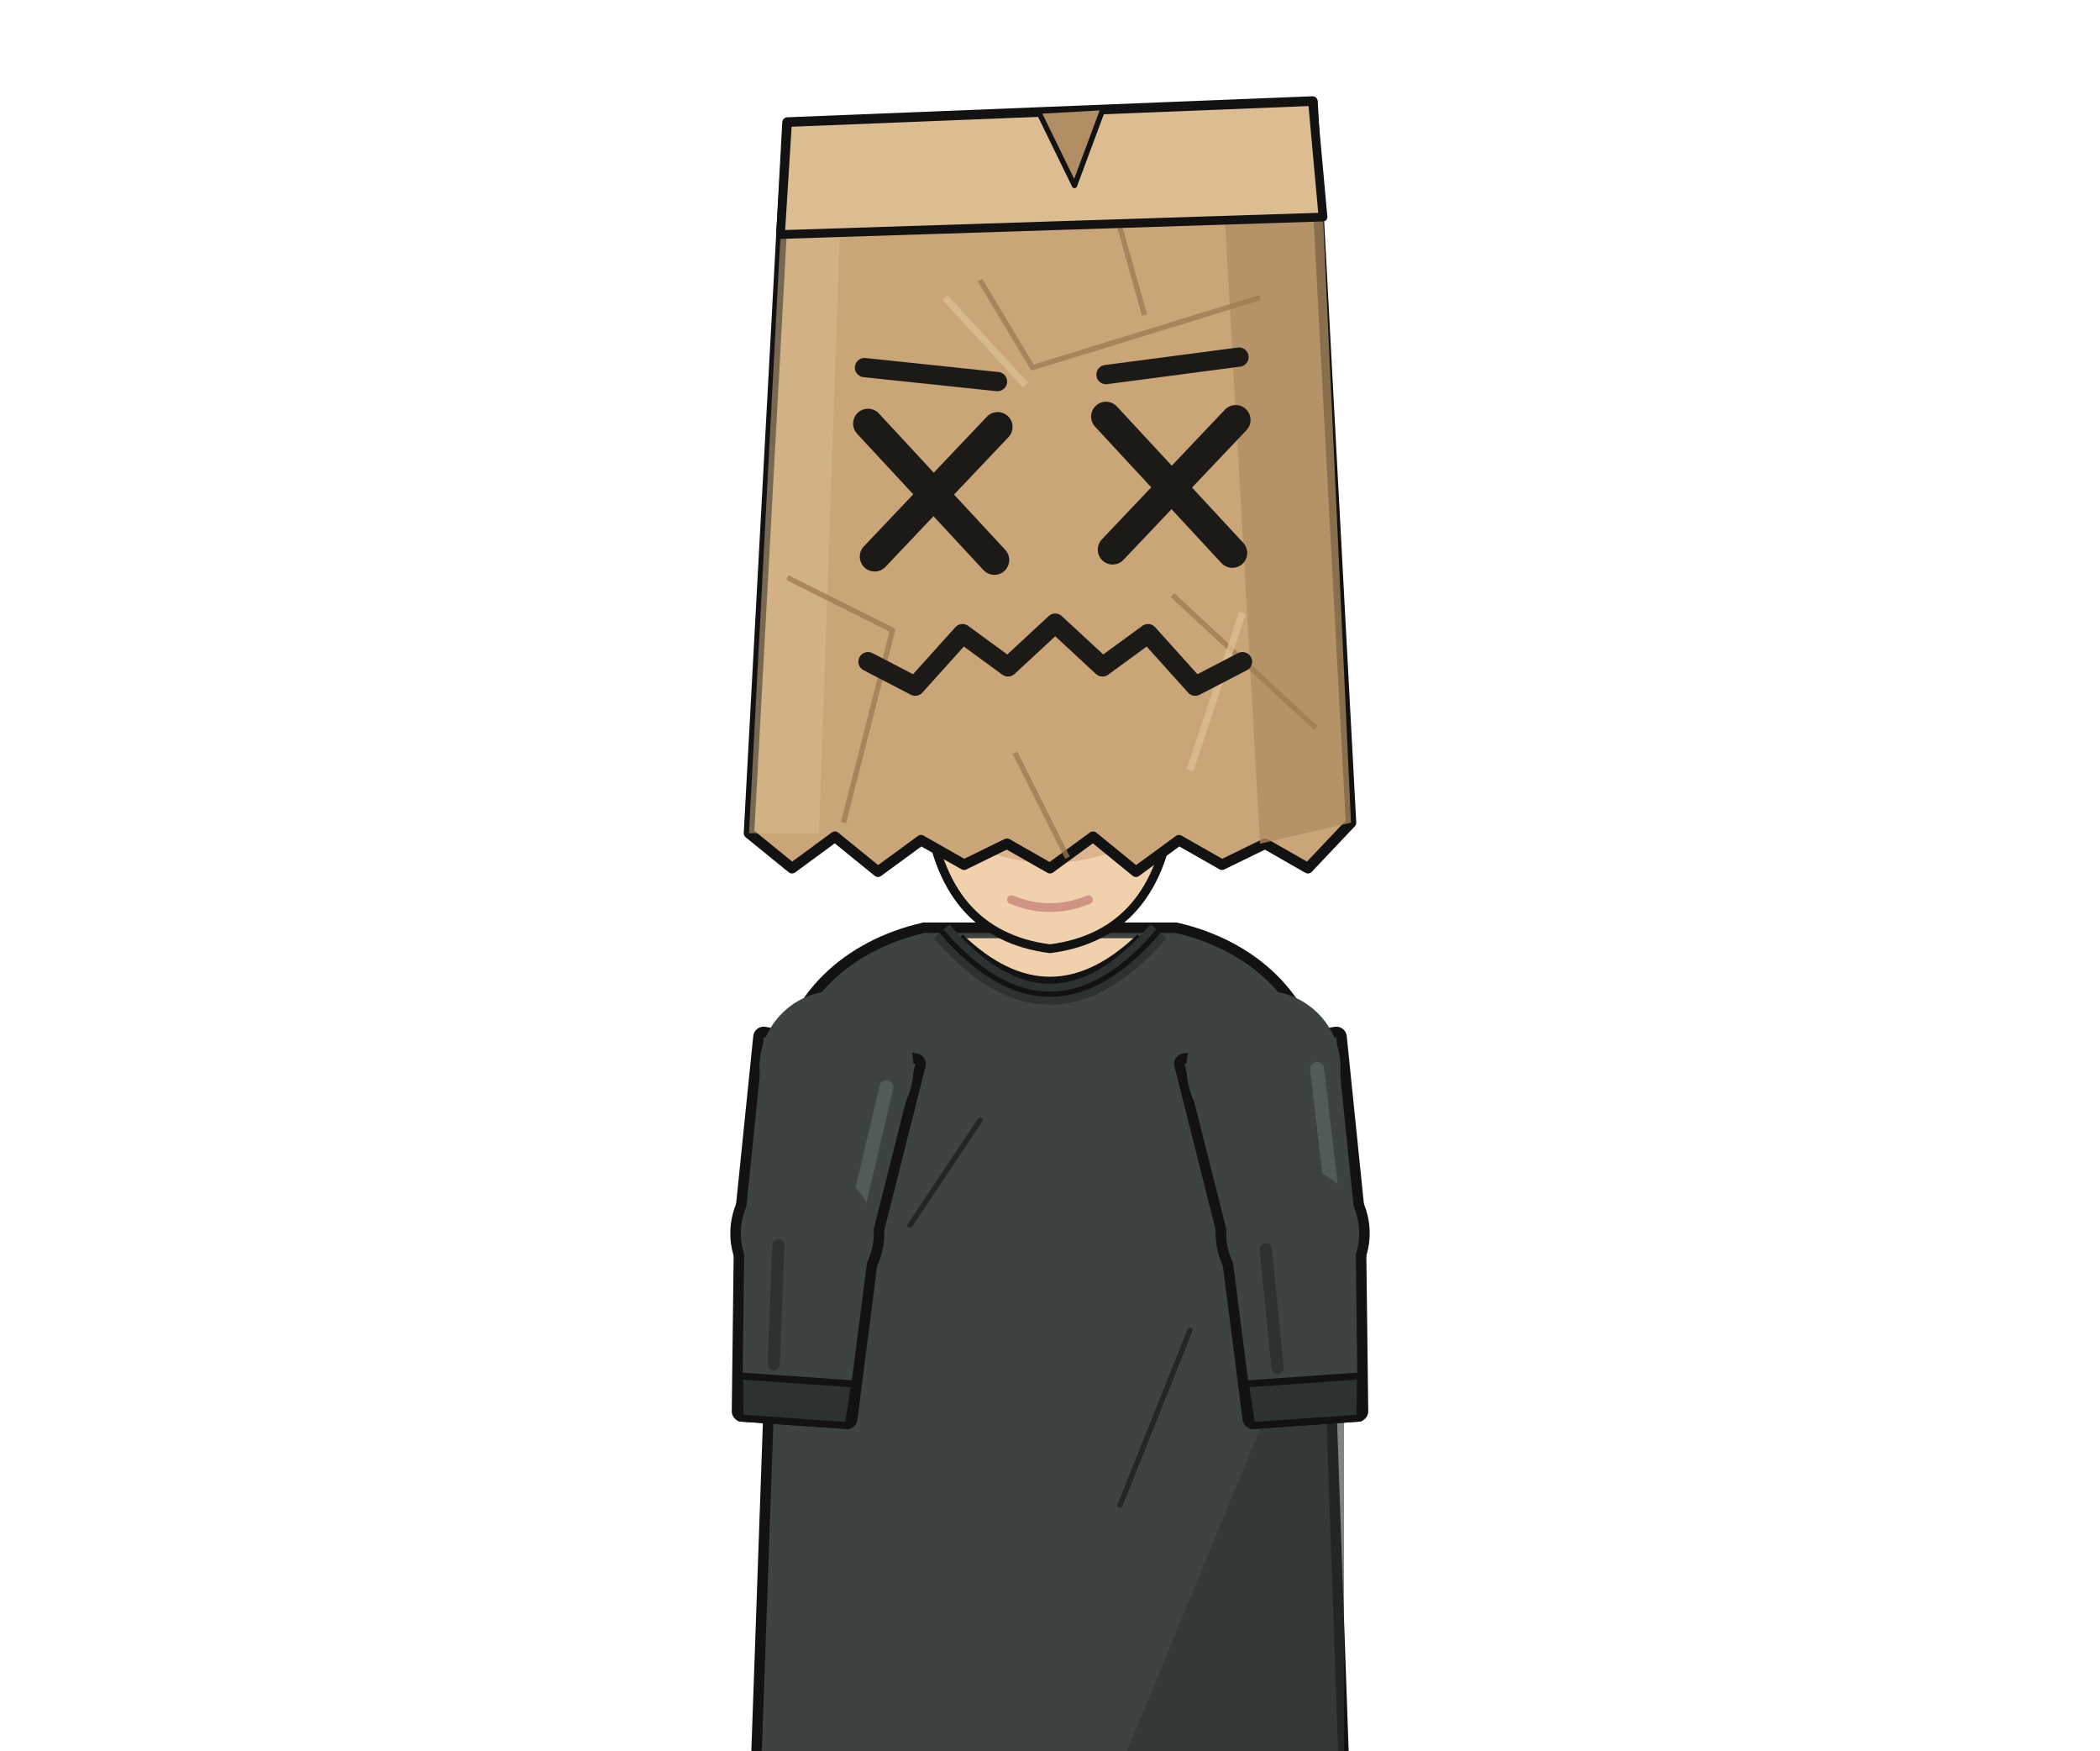
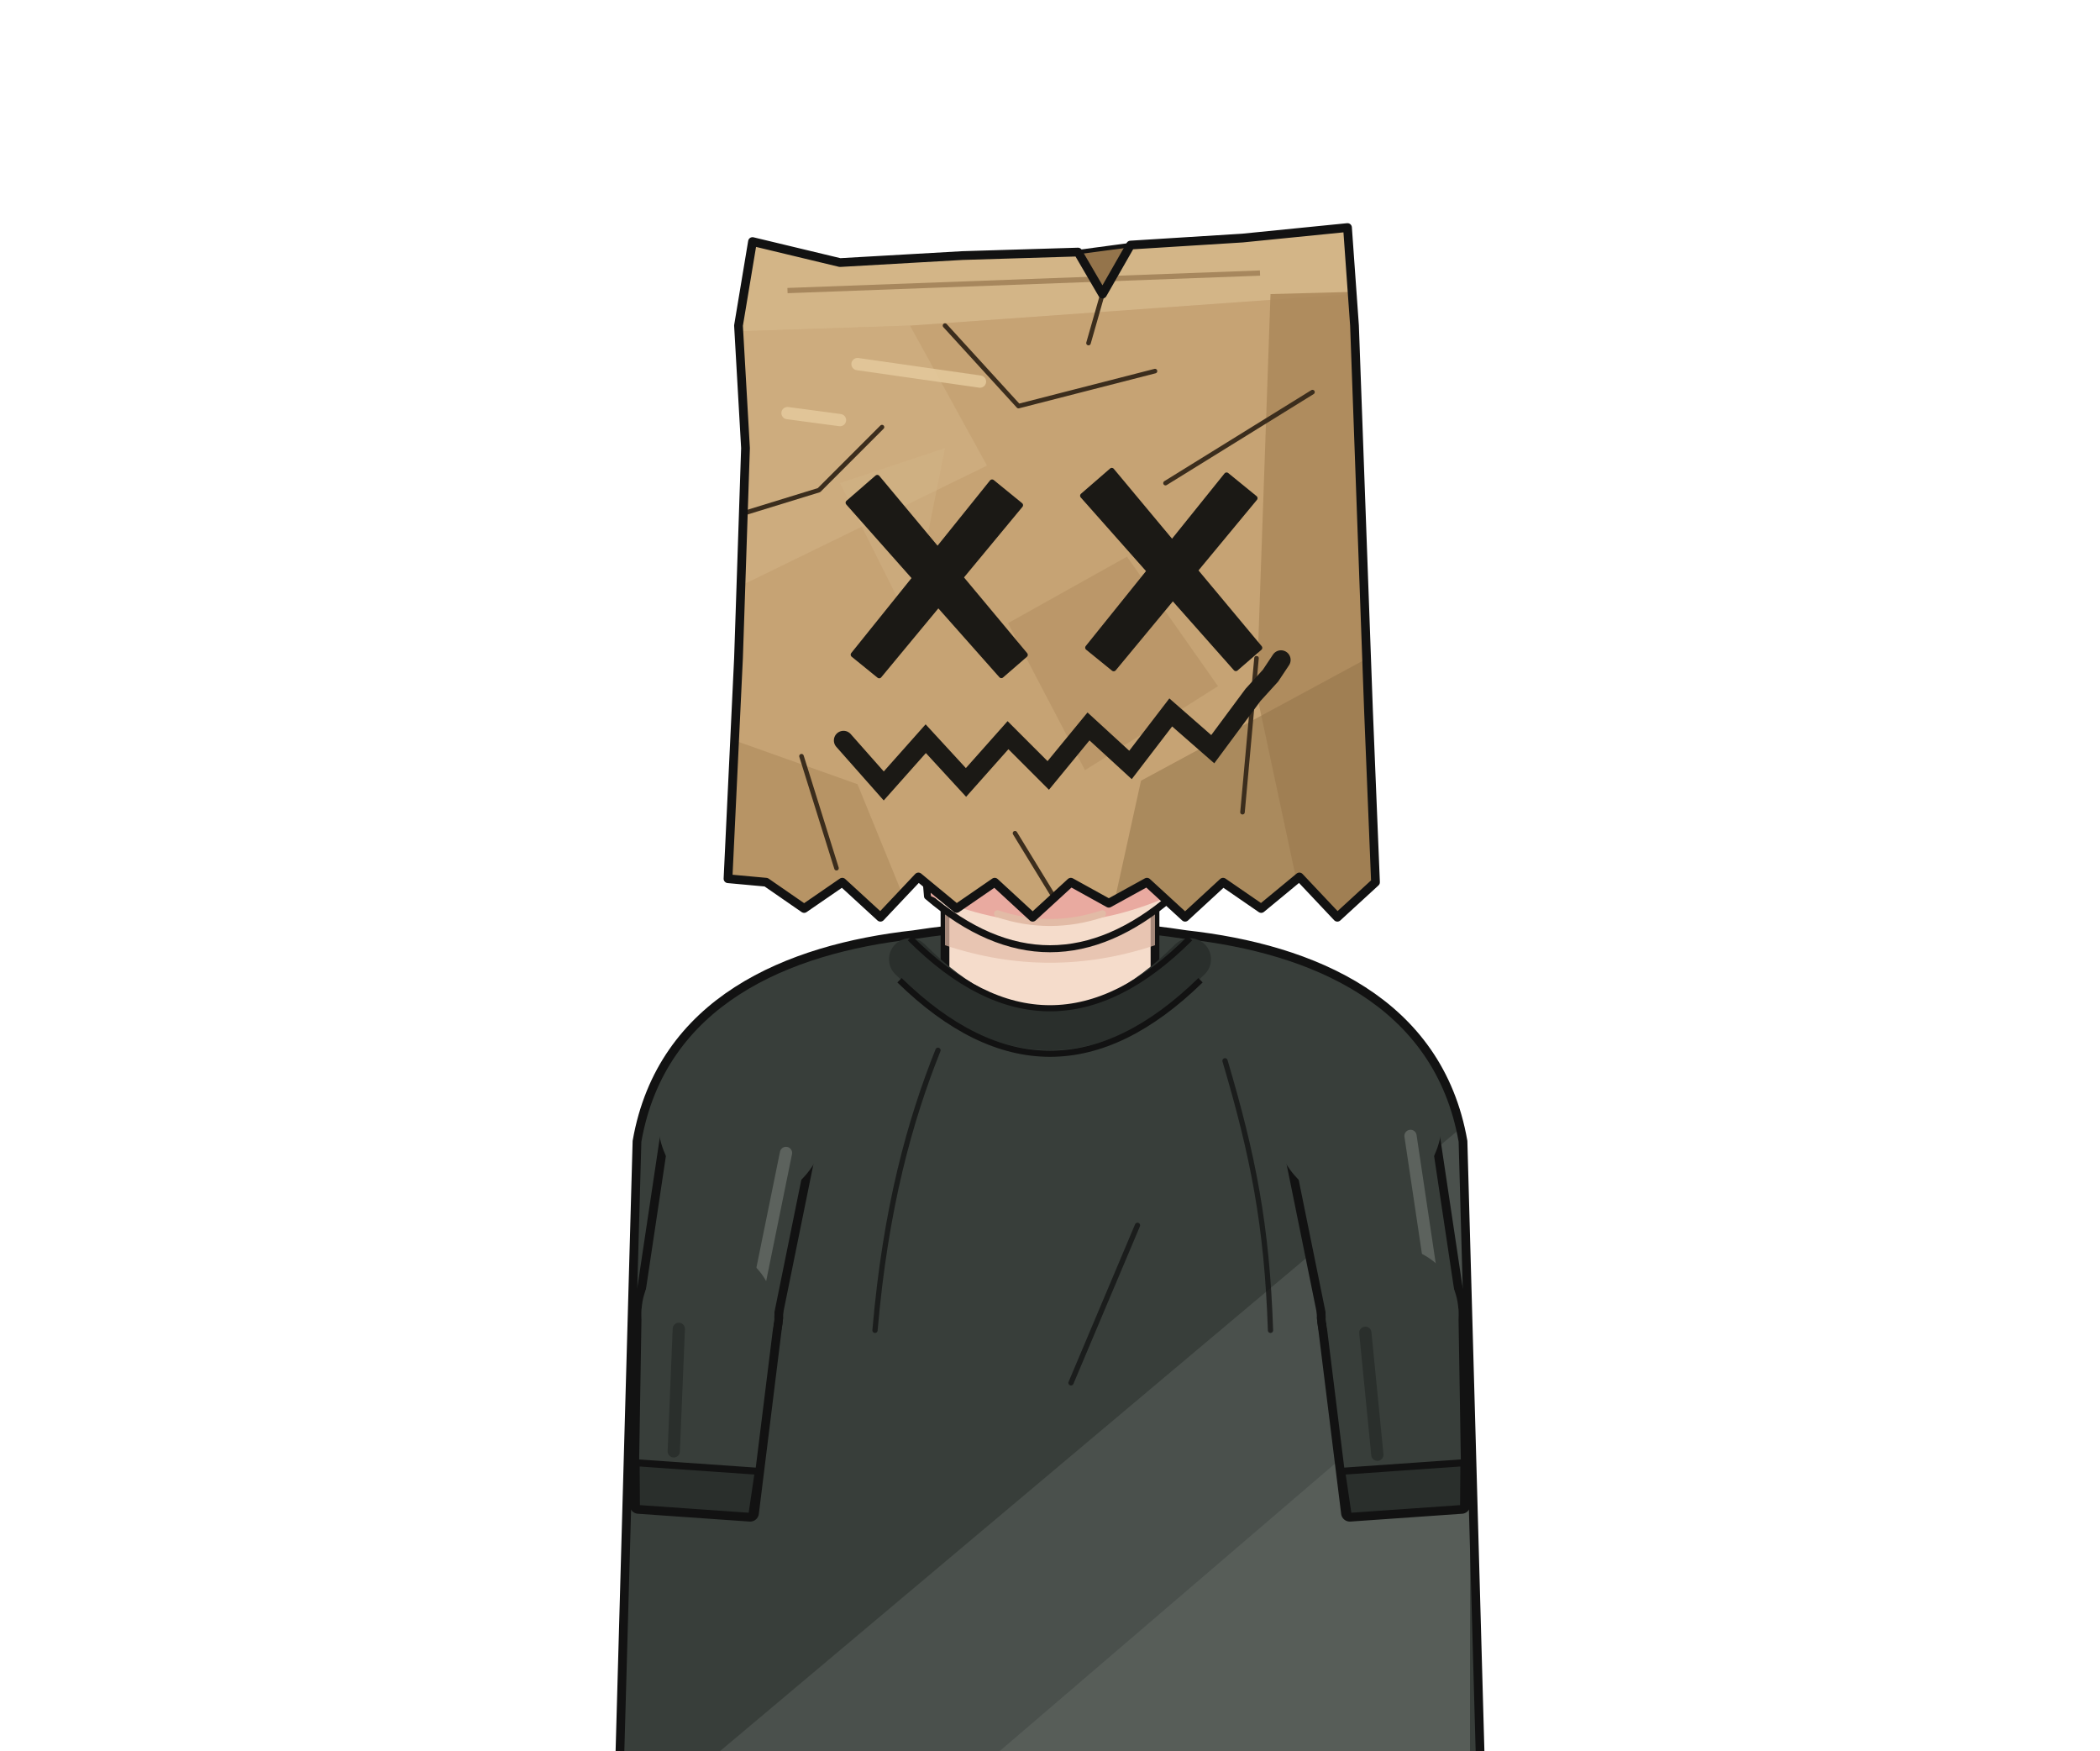
<svg xmlns="http://www.w3.org/2000/svg" viewBox="0 0 1200 1000" width="1200" height="1000">
  <g id="pres-body">
-     <path d="M568,470 L566,552 Q600,566 634,552 L632,470 Z" fill="#f1d0ac" stroke="#121212" stroke-width="6" />
-     <path d="M568,488 Q600,520 632,488 L632,470 L568,470 Z" fill="#dcb48e" opacity="0.8" />
-     <path d="M528,530 C484,540 452,570 446,612 L432,1010 L768,1010 L754,612 C748,570 716,540 672,530 Z" fill="#3d4440" stroke="#121212" stroke-width="6" stroke-linejoin="round" />
-     <path d="M640,1010 L768,700 L768,1010 Z" fill="#2c3230" opacity="0.6" />
-     <path d="M548,536 Q600,586 652,536" fill="#f1d0ac" stroke="#121212" stroke-width="6" />
-     <path d="M538,532 Q600,604 662,532" stroke="#2c3230" stroke-width="12" fill="none" />
-     <path d="M538,532 Q600,604 662,532" stroke="#121212" stroke-width="3" fill="none" />
-     <path d="M520,700 L560,640 M680,760 L640,860" stroke="#121212" stroke-width="3" fill="none" stroke-linecap="round" opacity="0.6" />
-     <g id="head" transform="translate(600 320)">
-       <path d="M-70,140 Q-62,214 0,222 Q62,214 70,140 Z" fill="#f1d0ac" stroke="#121212" stroke-width="5" />
-       <path d="M-68,150 Q0,196 68,150 L70,140 L-70,140 Z" fill="#dcb48e" />
-       <path d="M-22,194 Q0,203 22,194" stroke="#c07a72" stroke-width="5" fill="none" stroke-linecap="round" opacity="0.7" />
-       <path d="M-150.0,-250.0 L150.0,-262.0 L172.0,150.0 L147.4,176.0 L122.9,162.0 L98.3,174.0 L73.7,160.0 L49.1,178.0 L24.6,158.0 L0.0,176.0 L-24.6,162.0 L-49.1,174.0 L-73.7,160.0 L-98.3,178.0 L-122.9,158.0 L-147.4,176.0 L-172.0,156.0 Z" fill="#c9a578" stroke="#121212" stroke-width="6" stroke-linejoin="round" />
-       <path d="M100,-194 L156,-196 L172,150 L120,162 Z" fill="#b08d62" opacity="0.75" />
-       <path d="M-154,-186 L-120,-188 L-132,156 L-172,156 Z" fill="#dcbd92" opacity="0.5" />
-       <path d="M-40,-160 L-10,-110 L120,-150 M-150,10 L-90,40 L-118,150 M70,20 L152,96 M40,-190 L54,-140 M-20,110 L10,170" stroke="#9c7a51" stroke-width="3" fill="none" opacity="0.75" stroke-linejoin="round" />
-       <path d="M-60,-150 L-14,-100 M110,30 L80,120" stroke="#dcbd92" stroke-width="4" fill="none" opacity="0.8" />
-       <path d="M-150,-250 L150,-262 L156,-196 L-154,-186 Z" fill="#dcbd92" stroke="#121212" stroke-width="5" stroke-linejoin="round" />
-       <path d="M-6,-255 L14,-214 L30,-257" fill="#b08d62" stroke="#121212" stroke-width="3" stroke-linejoin="round" />
-       <g id="eyes-open">
-         <path d="M-104,-78 L-31.8,-0.1 M-29.9,-76.1 L-100.2,-2" stroke="#1c1a17" stroke-width="17" stroke-linecap="round" />
-         <path d="M32,-82 L104.2,-4.1 M106.1,-80.1 L35.8,-6" stroke="#1c1a17" stroke-width="17" stroke-linecap="round" />
-       </g>
-       <g id="eyes-shut" opacity="0">
-         <path d="M-108,-38 L-26,-40 M30,-42 L112,-44" stroke="#1c1a17" stroke-width="15" stroke-linecap="round" />
+     <clipPath id="swclip">
+       <path d="M522,534 Q600,522 678,534 C750,542 822,572 836,652 L846,1010 L354,1010 L364,652 C378,572 450,542 522,534 Z" />
+     </clipPath>
+     <path d="M522,534 Q600,522 678,534 C750,542 822,572 836,652 L846,1010 L354,1010 L364,652 C378,572 450,542 522,534 Z" fill="#383e3a" />
+     <g clip-path="url(#swclip)">
+       <path d="M400,1010 L840,640 L840,1010 Z" fill="#4a504c" />
+       <path d="M560,1010 L840,770 L840,1010 Z" fill="#5c625d" opacity="0.7" />
+     </g>
+     <path d="M522,534 Q600,522 678,534 C750,542 822,572 836,652 L846,1010 L354,1010 L364,652 C378,572 450,542 522,534 Z" fill="none" stroke="#121212" stroke-width="5" stroke-linejoin="round" />
+     <path d="M540,470 L540,580 Q600,604 660,580 L660,470 Z" fill="#f5dccb" stroke="#121212" stroke-width="5" />
+     <path d="M540,470 L660,470 L660,540 Q600,560 540,540 Z" fill="#e2bba6" opacity="0.7" />
+     <path d="M520,548 Q600,628 680,548" stroke="#2a2f2c" stroke-width="24" fill="none" stroke-linecap="round" />
+     <path d="M520,536 Q600,616 680,536" stroke="#121212" stroke-width="3.5" fill="none" />
+     <path d="M514,560 Q600,644 686,560" stroke="#121212" stroke-width="3.5" fill="none" />
+     <path d="M536,600 C520,640 506,690 500,760 M700,606 C716,660 724,700 726,760 M650,700 L612,790" stroke="#121212" stroke-width="3" fill="none" stroke-linecap="round" opacity="0.75" />
+     <g id="head" transform="translate(600 336)">
+       <path d="M-74,130 L74,130 L70,176 Q0,236 -70,176 Z" fill="#f5dccb" stroke="#121212" stroke-width="4" stroke-linejoin="round" />
+       <path d="M-70,130 L70,130 L68,176 Q0,206 -68,176 Z" fill="#e9aaa0" />
+       <path d="M-30,186 Q0,196 30,186" stroke="#e2bba6" stroke-width="4" fill="none" stroke-linecap="round" />
+       <clipPath id="bagclip">
+         <path d="M-170.0,-198.0 L-120.0,-186.0 L-50.0,-190.0 L16.0,-192.0 L30.0,-168.0 L46.0,-196.0 L110.0,-200.0 L170.0,-206.0 L174.0,-150.0 L178.0,-40.0 L182.0,70.0 L186.0,168.0 L164.2,188.0 L142.5,165.0 L120.7,183.0 L98.9,168.0 L77.2,188.0 L55.4,168.0 L33.6,180.0 L11.9,168.0 L-9.9,188.0 L-31.6,168.0 L-53.4,183.0 L-75.2,165.0 L-96.9,188.0 L-118.7,168.0 L-140.5,183.0 L-162.2,168.0 L-184.0,166.0 L-178.0,40.0 L-174.0,-80.0 L-178.0,-150.0 Z" />
+       </clipPath>
+       <path d="M-170.0,-198.0 L-120.0,-186.0 L-50.0,-190.0 L16.0,-192.0 L30.0,-168.0 L46.0,-196.0 L110.0,-200.0 L170.0,-206.0 L174.0,-150.0 L178.0,-40.0 L182.0,70.0 L186.0,168.0 L164.2,188.0 L142.5,165.0 L120.7,183.0 L98.9,168.0 L77.2,188.0 L55.4,168.0 L33.6,180.0 L11.9,168.0 L-9.9,188.0 L-31.6,168.0 L-53.4,183.0 L-75.2,165.0 L-96.9,188.0 L-118.7,168.0 L-140.5,183.0 L-162.2,168.0 L-184.0,166.0 L-178.0,40.0 L-174.0,-80.0 L-178.0,-150.0 Z" fill="#c6a374" />
+       <g clip-path="url(#bagclip)">
+         <path d="M-200.0,-230.0 L200.0,-230.0 L200.0,-170.0 L60.0,-160.0 L-80.0,-150.0 L-200.0,-146.0 Z" fill="#d5b78a" opacity="0.9" />
+         <path d="M-200.0,-146.0 L-80.0,-150.0 L-36.0,-70.0 L-200.0,10.0 Z" fill="#d5b78a" opacity="0.45" />
+         <path d="M126.0,-168.0 L200.0,-170.0 L200.0,210.0 L150.0,210.0 L118.0,60.0 Z" fill="#ad8a5c" opacity="0.9" />
+         <path d="M52.0,110.0 L200.0,30.0 L200.0,210.0 L30.0,210.0 Z" fill="#94744b" opacity="0.55" />
+         <path d="M-24.0,20.0 L44.0,-18.0 L96.0,56.0 L20.0,104.0 Z" fill="#ad8a5c" opacity="0.45" />
+         <path d="M-200.0,80.0 L-110.0,112.0 L-70.0,210.0 L-200.0,210.0 Z" fill="#ad8a5c" opacity="0.6" />
+         <path d="M-120.0,-60.0 L-60.0,-80.0 L-80.0,20.0 Z" fill="#d5b78a" opacity="0.35" />
+         <path d="M-184,-40 L-132,-56 L-96,-92 M-60,-150 L-18,-104 L60,-124 M118,40 L110,128 M-142,96 L-122,160 M66,-60 L150,-112 M-20,140 L2,176 M30,-168 L22,-140" stroke="#3b2d1d" stroke-width="2.6" fill="none" stroke-linejoin="round" stroke-linecap="round" />
+         <path d="M-150,-170 L120,-180" stroke="#94744b" stroke-width="3" fill="none" opacity="0.7" />
+         <path d="M-110,-128 L-40,-118 M-150,-100 L-120,-96" stroke="#e6cc9f" stroke-width="7" fill="none" stroke-linecap="round" opacity="0.8" />
+       </g>
+       <path d="M16,-192 L30,-168 L46,-196 Z" fill="#94744b" stroke="#121212" stroke-width="2.5" stroke-linejoin="round" />
+       <path d="M-170.0,-198.0 L-120.0,-186.0 L-50.0,-190.0 L16.0,-192.0 L30.0,-168.0 L46.0,-196.0 L110.0,-200.0 L170.0,-206.0 L174.0,-150.0 L178.0,-40.0 L182.0,70.0 L186.0,168.0 L164.2,188.0 L142.5,165.0 L120.7,183.0 L98.9,168.0 L77.2,188.0 L55.4,168.0 L33.6,180.0 L11.9,168.0 L-9.9,188.0 L-31.6,168.0 L-53.4,183.0 L-75.2,165.0 L-96.9,188.0 L-118.7,168.0 L-140.5,183.0 L-162.2,168.0 L-184.0,166.0 L-178.0,40.0 L-174.0,-80.0 L-178.0,-150.0 Z" fill="none" stroke="#121212" stroke-width="5" stroke-linejoin="round" />
+       <g id="xeyes">
+         <g id="eyes-open">
+           <path d="M-115.3,-48.8 L-27.8,49.9 L-14.2,38.1 L-98.7,-63.2 Z" fill="#1b1915" stroke="#1b1915" stroke-width="3" stroke-linejoin="round" />
+           <path d="M-33.1,-60.6 L-112.4,38.0 L-97.6,50.0 L-16.9,-47.4 Z" fill="#1b1915" stroke="#1b1915" stroke-width="3" stroke-linejoin="round" />
+           <path d="M18.7,-52.8 L106.2,45.9 L119.8,34.1 L35.3,-67.2 Z" fill="#1b1915" stroke="#1b1915" stroke-width="3" stroke-linejoin="round" />
+           <path d="M100.9,-64.6 L21.6,34.0 L36.4,46.0 L117.1,-51.4 Z" fill="#1b1915" stroke="#1b1915" stroke-width="3" stroke-linejoin="round" />
+         </g>
+         <g id="eyes-shut" opacity="0">
+           <g transform="translate(-64 -6) scale(1 0.28) translate(64 6)">
+             <path d="M-115.3,-48.8 L-27.8,49.9 L-14.2,38.1 L-98.7,-63.2 Z" fill="#1b1915" stroke="#1b1915" stroke-width="3" stroke-linejoin="round" />
+             <path d="M-33.1,-60.6 L-112.4,38.0 L-97.6,50.0 L-16.9,-47.4 Z" fill="#1b1915" stroke="#1b1915" stroke-width="3" stroke-linejoin="round" />
+           </g>
+           <g transform="translate(70 -10) scale(1 0.28) translate(-70 10)">
+             <path d="M18.7,-52.8 L106.2,45.9 L119.8,34.1 L35.3,-67.2 Z" fill="#1b1915" stroke="#1b1915" stroke-width="3" stroke-linejoin="round" />
+             <path d="M100.9,-64.6 L21.6,34.0 L36.4,46.0 L117.1,-51.4 Z" fill="#1b1915" stroke="#1b1915" stroke-width="3" stroke-linejoin="round" />
+           </g>
+         </g>
      </g>
      <g id="m-closed" class="mth" opacity="0">
-         <path d="M-104,58 L-77,82 L-50,58 L-24,82 L3,58 L30,82 L56,58 L83,82 L110,58" stroke="#1c1a17" stroke-width="11" fill="none" stroke-linejoin="round" stroke-linecap="round" />
+         <path d="M-118,89 L-95,111 L-71,88 L-48,110 L-24,87 L-1,107 L22,83 L46,103 L69,78 L93,97 L116,71 L126,63 L132,57" stroke="#1b1915" stroke-width="11" fill="none" stroke-linejoin="miter" stroke-miterlimit="6" stroke-linecap="round" />
      </g>
      <g id="m-o" class="mth" opacity="0">
-         <path d="M-84,49 L-55,67 L-26,49 L3,67 L32,49 L61,67 L90,49 L90,86 Q0,116 -84,86 Z" fill="#1c1a17" stroke="#1c1a17" stroke-width="10" stroke-linejoin="round" />
-         <path d="M-40,90 Q0,104 40,90" stroke="#7a2b2b" stroke-width="10" fill="none" stroke-linecap="round" />
+         <path d="M-118,86 L-95,126 L-71,85 L-48,125 L-24,83 L-1,122 L22,79 L46,117 L69,74 L93,110 L116,66 L126,56 L132,48" stroke="#1b1915" stroke-width="12" fill="none" stroke-linejoin="miter" stroke-miterlimit="6" stroke-linecap="round" />
      </g>
      <g id="m-smile" class="mth" opacity="1">
-         <path d="M-104,58 L-77,72 L-50,42 L-24,61 L3,36 L30,61 L56,42 L83,72 L110,58" stroke="#1c1a17" stroke-width="11" fill="none" stroke-linejoin="round" stroke-linecap="round" />
-       </g>
-       <g id="brows">
-         <g id="browL">
-           <path d="M-106,-110 L-30,-102" stroke="#1c1a17" stroke-width="11" stroke-linecap="round" />
-         </g>
-         <g id="browR">
-           <path d="M32,-106 L108,-116" stroke="#1c1a17" stroke-width="11" stroke-linecap="round" />
-         </g>
-       </g>
-     </g>
-     <g id="armL" transform="rotate(100 478 610)">
-       <g transform="translate(478 610)">
-         <path d="M-10,-44 L100,-36 L100,36 L-10,44 Z" fill="#121212" stroke="#121212" stroke-width="12" stroke-linejoin="round" />
-         <g class="fore" transform="rotate(-6 96 0)">
-           <g transform="translate(96 0)">
-             <path d="M0,-36 L104,-30 L104,30 L0,36 Z" fill="#121212" stroke="#121212" stroke-width="12" stroke-linejoin="round" />
-             <circle r="44" fill="#121212" />
-           </g>
-         </g>
-         <path d="M-10,-44 L100,-36 L100,36 L-10,44 Z" fill="#3d4440" />
-         <circle r="44" fill="#3d4440" />
-         <path d="M6,-30 L77,-26" stroke="#535b56" stroke-width="8" stroke-linecap="round" />
-         <g class="fore" transform="rotate(-6 96 0)">
-           <g transform="translate(96 0)">
+         <path d="M-118,87 L-95,113 L-71,86 L-48,111 L-24,84 L-1,107 L22,79 L46,101 L69,71 L93,92 L116,61 L126,50 L132,41" stroke="#1b1915" stroke-width="11" fill="none" stroke-linejoin="miter" stroke-miterlimit="6" stroke-linecap="round" />
+       </g>
+     </g>
+     <g id="armL" transform="rotate(100 424 640)">
+       <g transform="translate(424 640)">
+         <path d="M0,-40 L116,-37 L116,37 L0,40 Z" fill="#121212" stroke="#121212" stroke-width="10" stroke-linejoin="round" />
+         <g class="fore" transform="rotate(-6 112 0)">
+           <g transform="translate(112 0)">
+             <path d="M0,-38 L112,-32 L112,32 L0,38 Z" fill="#121212" stroke="#121212" stroke-width="10" stroke-linejoin="round" />
+             <circle r="43" fill="#121212" />
+           </g>
+         </g>
+         <path d="M0,-40 L116,-37 L116,37 L0,40 Z" fill="#383e3a" />
+         <circle r="48" fill="#383e3a" />
+         <path d="M14,-28 L90,-26" stroke="#5c625d" stroke-width="7" stroke-linecap="round" />
+         <g class="fore" transform="rotate(-6 112 0)">
+           <g transform="translate(112 0)">
            <g id="armL-point" opacity="0">
-               <g transform="translate(112 0) rotate(90)">
+               <g transform="translate(118 0) rotate(90)">
                <g transform="scale(1.2 1.2)">
                  <g stroke="#121212" fill="none">
                    <path d="M-14.0,-50.0 L-14.0,-104.0" stroke-width="26" stroke-linecap="round" />
                    <path d="M-1.0,-52.0 L-1.0,-60.0" stroke-width="26" stroke-linecap="round" />
                    <path d="M11.0,-52.0 L11.0,-60.0" stroke-width="26" stroke-linecap="round" />
                    <path d="M21.0,-52.0 L21.0,-60.0" stroke-width="26" stroke-linecap="round" />
                    <path d="M-20.0,-24.0 L2.0,-36.0" stroke-width="26" stroke-linecap="round" />
                  </g>
-                   <g fill="#f1d0ac" stroke="#121212" stroke-width="4" stroke-linejoin="round">
-                     <path d="M-27,-4 Q-31,-34 -24,-56 L24,-56 Q31,-34 27,-4 Q20,10 0,12 Q-20,10 -27,-4 Z" />
-                   </g>
-                   <g stroke="#f1d0ac" fill="none">
+                   <g fill="#f5dccb" stroke="#121212" stroke-width="4" stroke-linejoin="round">
+                     <path d="M-27,-4 Q-31,-34 -24,-56 L24,-56 Q31,-34 27,-4 Q20,10 0,12 Q-20,10 -27,-4 Z" />
+                   </g>
+                   <g stroke="#f5dccb" fill="none">
                    <path d="M-14.0,-50.0 L-14.0,-104.0" stroke-width="15" stroke-linecap="round" />
                    <path d="M-1.0,-52.0 L-1.0,-60.0" stroke-width="15" stroke-linecap="round" />
                    <path d="M11.0,-52.0 L11.0,-60.0" stroke-width="15" stroke-linecap="round" />
                    <path d="M21.0,-52.0 L21.0,-60.0" stroke-width="15" stroke-linecap="round" />
                    <path d="M-20.0,-24.0 L2.0,-36.0" stroke-width="16" stroke-linecap="round" />
                  </g>
-                   <g fill="#f1d0ac" stroke="none">
+                   <g fill="#f5dccb" stroke="none">
                    <path d="M-27,-4 Q-31,-34 -24,-56 L24,-56 Q31,-34 27,-4 Q20,10 0,12 Q-20,10 -27,-4 Z" transform="scale(0.86) translate(0 -3)" />
                  </g>
                </g>
              </g>
            </g>
            <g id="armL-palm" opacity="0">
-               <g transform="translate(112 0) rotate(82)">
+               <g transform="translate(118 0) rotate(82)">
                <g transform="scale(1.2 1.2)">
                  <g stroke="#121212" fill="none">
                    <path d="M-18.0,-50.0 L-24.6,-91.5" stroke-width="26" stroke-linecap="round" />
                    <path d="M-6.0,-50.0 L-8.7,-101.9" stroke-width="26" stroke-linecap="round" />
                    <path d="M7.0,-50.0 L9.6,-99.9" stroke-width="26" stroke-linecap="round" />
                    <path d="M19.0,-50.0 L25.9,-89.4" stroke-width="26" stroke-linecap="round" />
                    <path d="M-24.0,-22.0 L-46.0,-46.0" stroke-width="26" stroke-linecap="round" />
                  </g>
-                   <g fill="#f1d0ac" stroke="#121212" stroke-width="4" stroke-linejoin="round">
-                     <path d="M-27,-4 Q-31,-34 -24,-56 L24,-56 Q31,-34 27,-4 Q20,10 0,12 Q-20,10 -27,-4 Z" />
-                   </g>
-                   <g stroke="#f1d0ac" fill="none">
+                   <g fill="#f5dccb" stroke="#121212" stroke-width="4" stroke-linejoin="round">
+                     <path d="M-27,-4 Q-31,-34 -24,-56 L24,-56 Q31,-34 27,-4 Q20,10 0,12 Q-20,10 -27,-4 Z" />
+                   </g>
+                   <g stroke="#f5dccb" fill="none">
                    <path d="M-18.0,-50.0 L-24.6,-91.5" stroke-width="15" stroke-linecap="round" />
                    <path d="M-6.0,-50.0 L-8.7,-101.9" stroke-width="15" stroke-linecap="round" />
                    <path d="M7.0,-50.0 L9.6,-99.9" stroke-width="15" stroke-linecap="round" />
                    <path d="M19.0,-50.0 L25.9,-89.4" stroke-width="15" stroke-linecap="round" />
                    <path d="M-24.0,-22.0 L-46.0,-46.0" stroke-width="16" stroke-linecap="round" />
                  </g>
-                   <g fill="#f1d0ac" stroke="none">
-                     <path d="M-27,-4 Q-31,-34 -24,-56 L24,-56 Q31,-34 27,-4 Q20,10 0,12 Q-20,10 -27,-4 Z" transform="scale(0.86) translate(0 -3)" />
-                   </g>
-                   <path d="M-14,-24 q14,8 26,-2" stroke="#dcb48e" stroke-width="3" fill="none" stroke-linecap="round" />
+                   <g fill="#f5dccb" stroke="none">
+                     <path d="M-27,-4 Q-31,-34 -24,-56 L24,-56 Q31,-34 27,-4 Q20,10 0,12 Q-20,10 -27,-4 Z" transform="scale(0.86) translate(0 -3)" />
+                   </g>
+                   <path d="M-14,-24 q14,8 26,-2" stroke="#e2bba6" stroke-width="3" fill="none" stroke-linecap="round" />
                </g>
              </g>
            </g>
            <g id="armL-thumb" opacity="0">
-               <g transform="translate(112 0) rotate(65)">
+               <g transform="translate(118 0) rotate(65)">
                <g transform="scale(1.2 1.2)">
                  <g stroke="#121212" fill="none">
                    <path d="M-22.0,-30.0 L-30.0,-82.0" stroke-width="26" stroke-linecap="round" />
                    <path d="M-14.0,-48.0 L22.0,-48.0" stroke-width="26" stroke-linecap="round" />
                    <path d="M-14.0,-34.0 L22.0,-34.0" stroke-width="26" stroke-linecap="round" />
                    <path d="M-14.0,-20.0 L22.0,-20.0" stroke-width="26" stroke-linecap="round" />
                  </g>
-                   <g fill="#f1d0ac" stroke="#121212" stroke-width="4" stroke-linejoin="round">
-                     <path d="M-27,-4 Q-31,-34 -24,-56 L24,-56 Q31,-34 27,-4 Q20,10 0,12 Q-20,10 -27,-4 Z" />
-                   </g>
-                   <g stroke="#f1d0ac" fill="none">
+                   <g fill="#f5dccb" stroke="#121212" stroke-width="4" stroke-linejoin="round">
+                     <path d="M-27,-4 Q-31,-34 -24,-56 L24,-56 Q31,-34 27,-4 Q20,10 0,12 Q-20,10 -27,-4 Z" />
+                   </g>
+                   <g stroke="#f5dccb" fill="none">
                    <path d="M-22.0,-30.0 L-30.0,-82.0" stroke-width="17" stroke-linecap="round" />
                    <path d="M-14.0,-48.0 L22.0,-48.0" stroke-width="15" stroke-linecap="round" />
                    <path d="M-14.0,-34.0 L22.0,-34.0" stroke-width="15" stroke-linecap="round" />
                    <path d="M-14.0,-20.0 L22.0,-20.0" stroke-width="15" stroke-linecap="round" />
                  </g>
-                   <g fill="#f1d0ac" stroke="none">
-                     <path d="M-27,-4 Q-31,-34 -24,-56 L24,-56 Q31,-34 27,-4 Q20,10 0,12 Q-20,10 -27,-4 Z" transform="scale(0.86) translate(0 -3)" />
-                   </g>
-                 </g>
-               </g>
-             </g>
-             <path d="M0,-36 L104,-30 L104,30 L0,36 Z" fill="#3d4440" />
-             <circle r="38" fill="#3d4440" />
-             <path d="M84,-33 L108,-31 L108,31 L84,33 Z" fill="#2c3230" stroke="#121212" stroke-width="4" stroke-linejoin="round" />
-             <path d="M8,16 L76,14" stroke="#2c3230" stroke-width="7" stroke-linecap="round" />
-           </g>
-         </g>
-       </g>
-     </g>
-     <g id="armR" transform="rotate(80 722 610)">
-       <g transform="translate(722 610)">
-         <path d="M-10,-44 L100,-36 L100,36 L-10,44 Z" fill="#121212" stroke="#121212" stroke-width="12" stroke-linejoin="round" />
-         <g class="fore" transform="rotate(6 96 0)">
-           <g transform="translate(96 0)">
-             <path d="M0,-36 L104,-30 L104,30 L0,36 Z" fill="#121212" stroke="#121212" stroke-width="12" stroke-linejoin="round" />
-             <circle r="44" fill="#121212" />
-           </g>
-         </g>
-         <path d="M-10,-44 L100,-36 L100,36 L-10,44 Z" fill="#3d4440" />
-         <circle r="44" fill="#3d4440" />
-         <path d="M6,-30 L77,-26" stroke="#535b56" stroke-width="8" stroke-linecap="round" />
-         <g class="fore" transform="rotate(6 96 0)">
-           <g transform="translate(96 0)">
+                   <g fill="#f5dccb" stroke="none">
+                     <path d="M-27,-4 Q-31,-34 -24,-56 L24,-56 Q31,-34 27,-4 Q20,10 0,12 Q-20,10 -27,-4 Z" transform="scale(0.86) translate(0 -3)" />
+                   </g>
+                 </g>
+               </g>
+             </g>
+             <path d="M0,-38 L112,-32 L112,32 L0,38 Z" fill="#383e3a" />
+             <circle r="38" fill="#383e3a" />
+             <path d="M88,-35 L114,-33 L114,33 L88,35 Z" fill="#2a2f2c" stroke="#121212" stroke-width="4" stroke-linejoin="round" />
+             <path d="M10,16 L80,14" stroke="#2a2f2c" stroke-width="7" stroke-linecap="round" />
+           </g>
+         </g>
+       </g>
+     </g>
+     <g id="armR" transform="rotate(80 776 640)">
+       <g transform="translate(776 640)">
+         <path d="M0,-40 L116,-37 L116,37 L0,40 Z" fill="#121212" stroke="#121212" stroke-width="10" stroke-linejoin="round" />
+         <g class="fore" transform="rotate(6 112 0)">
+           <g transform="translate(112 0)">
+             <path d="M0,-38 L112,-32 L112,32 L0,38 Z" fill="#121212" stroke="#121212" stroke-width="10" stroke-linejoin="round" />
+             <circle r="43" fill="#121212" />
+           </g>
+         </g>
+         <path d="M0,-40 L116,-37 L116,37 L0,40 Z" fill="#383e3a" />
+         <circle r="48" fill="#383e3a" />
+         <path d="M14,-28 L90,-26" stroke="#5c625d" stroke-width="7" stroke-linecap="round" />
+         <g class="fore" transform="rotate(6 112 0)">
+           <g transform="translate(112 0)">
            <g id="armR-palm" opacity="0">
-               <g transform="translate(112 0) rotate(98)">
+               <g transform="translate(118 0) rotate(98)">
                <g transform="scale(-1.2 1.2)">
                  <g stroke="#121212" fill="none">
                    <path d="M-18.0,-50.0 L-24.6,-91.5" stroke-width="26" stroke-linecap="round" />
                    <path d="M-6.0,-50.0 L-8.7,-101.9" stroke-width="26" stroke-linecap="round" />
                    <path d="M7.0,-50.0 L9.6,-99.9" stroke-width="26" stroke-linecap="round" />
                    <path d="M19.0,-50.0 L25.9,-89.4" stroke-width="26" stroke-linecap="round" />
                    <path d="M-24.0,-22.0 L-46.0,-46.0" stroke-width="26" stroke-linecap="round" />
                  </g>
-                   <g fill="#f1d0ac" stroke="#121212" stroke-width="4" stroke-linejoin="round">
-                     <path d="M-27,-4 Q-31,-34 -24,-56 L24,-56 Q31,-34 27,-4 Q20,10 0,12 Q-20,10 -27,-4 Z" />
-                   </g>
-                   <g stroke="#f1d0ac" fill="none">
+                   <g fill="#f5dccb" stroke="#121212" stroke-width="4" stroke-linejoin="round">
+                     <path d="M-27,-4 Q-31,-34 -24,-56 L24,-56 Q31,-34 27,-4 Q20,10 0,12 Q-20,10 -27,-4 Z" />
+                   </g>
+                   <g stroke="#f5dccb" fill="none">
                    <path d="M-18.0,-50.0 L-24.6,-91.5" stroke-width="15" stroke-linecap="round" />
                    <path d="M-6.0,-50.0 L-8.7,-101.9" stroke-width="15" stroke-linecap="round" />
                    <path d="M7.0,-50.0 L9.6,-99.9" stroke-width="15" stroke-linecap="round" />
                    <path d="M19.0,-50.0 L25.9,-89.4" stroke-width="15" stroke-linecap="round" />
                    <path d="M-24.0,-22.0 L-46.0,-46.0" stroke-width="16" stroke-linecap="round" />
                  </g>
-                   <g fill="#f1d0ac" stroke="none">
-                     <path d="M-27,-4 Q-31,-34 -24,-56 L24,-56 Q31,-34 27,-4 Q20,10 0,12 Q-20,10 -27,-4 Z" transform="scale(0.86) translate(0 -3)" />
-                   </g>
-                   <path d="M-14,-24 q14,8 26,-2" stroke="#dcb48e" stroke-width="3" fill="none" stroke-linecap="round" />
+                   <g fill="#f5dccb" stroke="none">
+                     <path d="M-27,-4 Q-31,-34 -24,-56 L24,-56 Q31,-34 27,-4 Q20,10 0,12 Q-20,10 -27,-4 Z" transform="scale(0.86) translate(0 -3)" />
+                   </g>
+                   <path d="M-14,-24 q14,8 26,-2" stroke="#e2bba6" stroke-width="3" fill="none" stroke-linecap="round" />
                </g>
              </g>
            </g>
            <g id="armR-point" opacity="0">
-               <g transform="translate(112 0) rotate(90)">
+               <g transform="translate(118 0) rotate(90)">
                <g transform="scale(-1.2 1.2)">
                  <g stroke="#121212" fill="none">
                    <path d="M-14.0,-50.0 L-14.0,-104.0" stroke-width="26" stroke-linecap="round" />
                    <path d="M-1.0,-52.0 L-1.0,-60.0" stroke-width="26" stroke-linecap="round" />
                    <path d="M11.0,-52.0 L11.0,-60.0" stroke-width="26" stroke-linecap="round" />
                    <path d="M21.0,-52.0 L21.0,-60.0" stroke-width="26" stroke-linecap="round" />
                    <path d="M-20.0,-24.0 L2.0,-36.0" stroke-width="26" stroke-linecap="round" />
                  </g>
-                   <g fill="#f1d0ac" stroke="#121212" stroke-width="4" stroke-linejoin="round">
-                     <path d="M-27,-4 Q-31,-34 -24,-56 L24,-56 Q31,-34 27,-4 Q20,10 0,12 Q-20,10 -27,-4 Z" />
-                   </g>
-                   <g stroke="#f1d0ac" fill="none">
+                   <g fill="#f5dccb" stroke="#121212" stroke-width="4" stroke-linejoin="round">
+                     <path d="M-27,-4 Q-31,-34 -24,-56 L24,-56 Q31,-34 27,-4 Q20,10 0,12 Q-20,10 -27,-4 Z" />
+                   </g>
+                   <g stroke="#f5dccb" fill="none">
                    <path d="M-14.0,-50.0 L-14.0,-104.0" stroke-width="15" stroke-linecap="round" />
                    <path d="M-1.0,-52.0 L-1.0,-60.0" stroke-width="15" stroke-linecap="round" />
                    <path d="M11.0,-52.0 L11.0,-60.0" stroke-width="15" stroke-linecap="round" />
                    <path d="M21.0,-52.0 L21.0,-60.0" stroke-width="15" stroke-linecap="round" />
                    <path d="M-20.0,-24.0 L2.0,-36.0" stroke-width="16" stroke-linecap="round" />
                  </g>
-                   <g fill="#f1d0ac" stroke="none">
-                     <path d="M-27,-4 Q-31,-34 -24,-56 L24,-56 Q31,-34 27,-4 Q20,10 0,12 Q-20,10 -27,-4 Z" transform="scale(0.86) translate(0 -3)" />
-                   </g>
-                 </g>
-               </g>
-             </g>
-             <path d="M0,-36 L104,-30 L104,30 L0,36 Z" fill="#3d4440" />
-             <circle r="38" fill="#3d4440" />
-             <path d="M84,-33 L108,-31 L108,31 L84,33 Z" fill="#2c3230" stroke="#121212" stroke-width="4" stroke-linejoin="round" />
-             <path d="M8,16 L76,14" stroke="#2c3230" stroke-width="7" stroke-linecap="round" />
+                   <g fill="#f5dccb" stroke="none">
+                     <path d="M-27,-4 Q-31,-34 -24,-56 L24,-56 Q31,-34 27,-4 Q20,10 0,12 Q-20,10 -27,-4 Z" transform="scale(0.86) translate(0 -3)" />
+                   </g>
+                 </g>
+               </g>
+             </g>
+             <path d="M0,-38 L112,-32 L112,32 L0,38 Z" fill="#383e3a" />
+             <circle r="38" fill="#383e3a" />
+             <path d="M88,-35 L114,-33 L114,33 L88,35 Z" fill="#2a2f2c" stroke="#121212" stroke-width="4" stroke-linejoin="round" />
+             <path d="M10,16 L80,14" stroke="#2a2f2c" stroke-width="7" stroke-linecap="round" />
          </g>
        </g>
      </g>
    </g>
  </g>
</svg>
